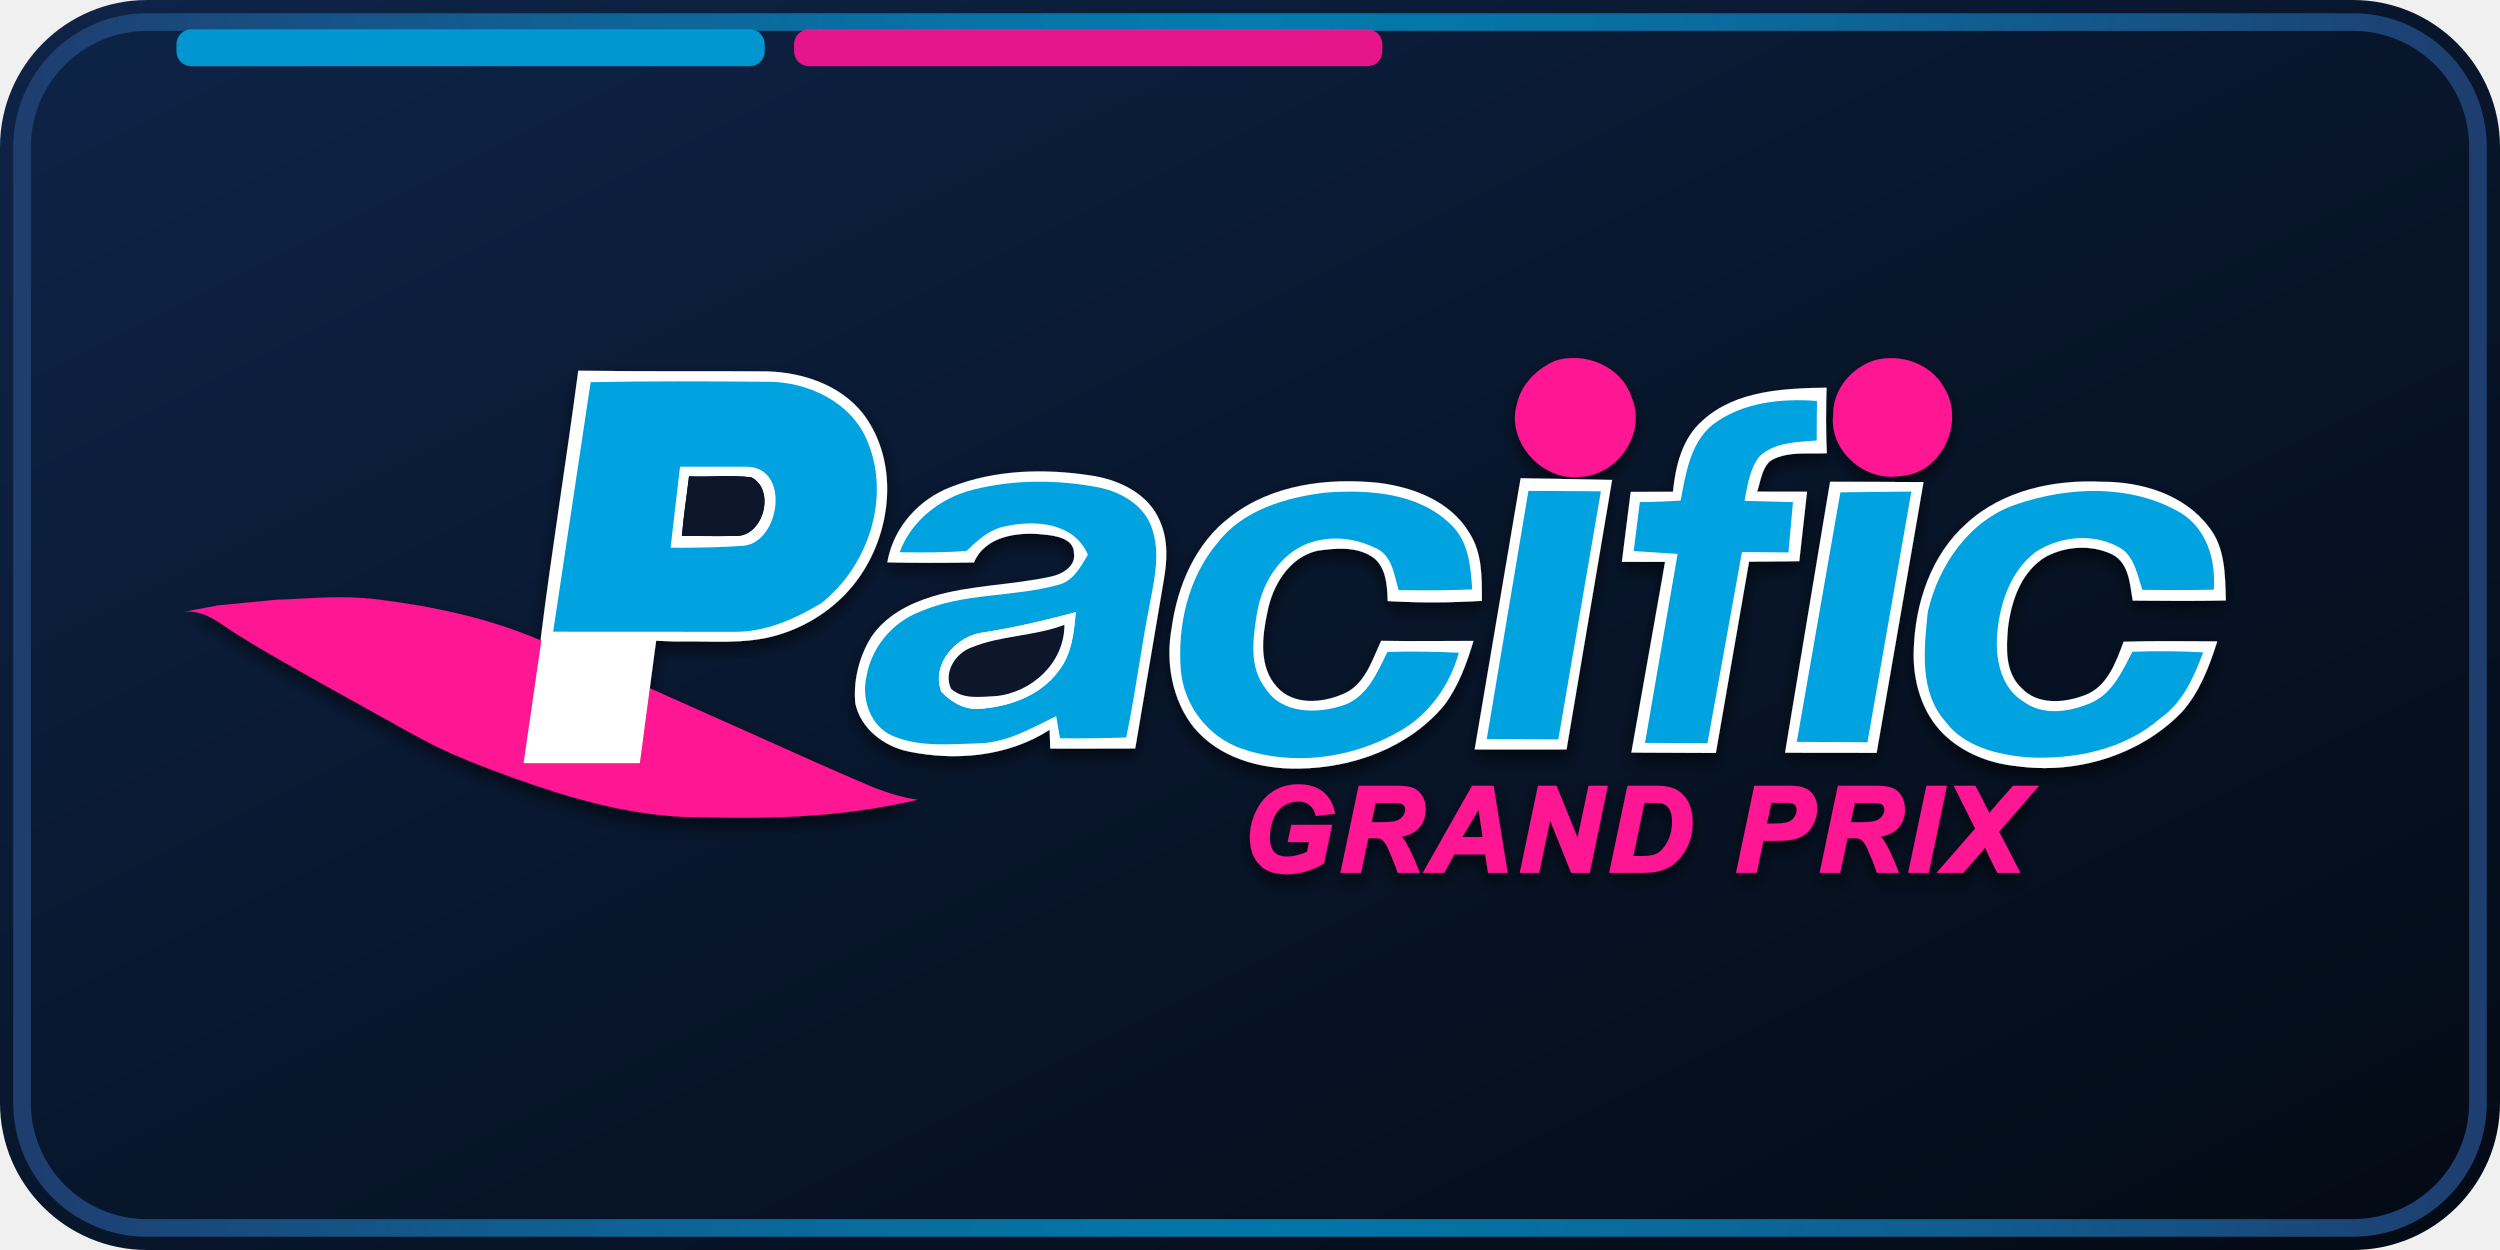
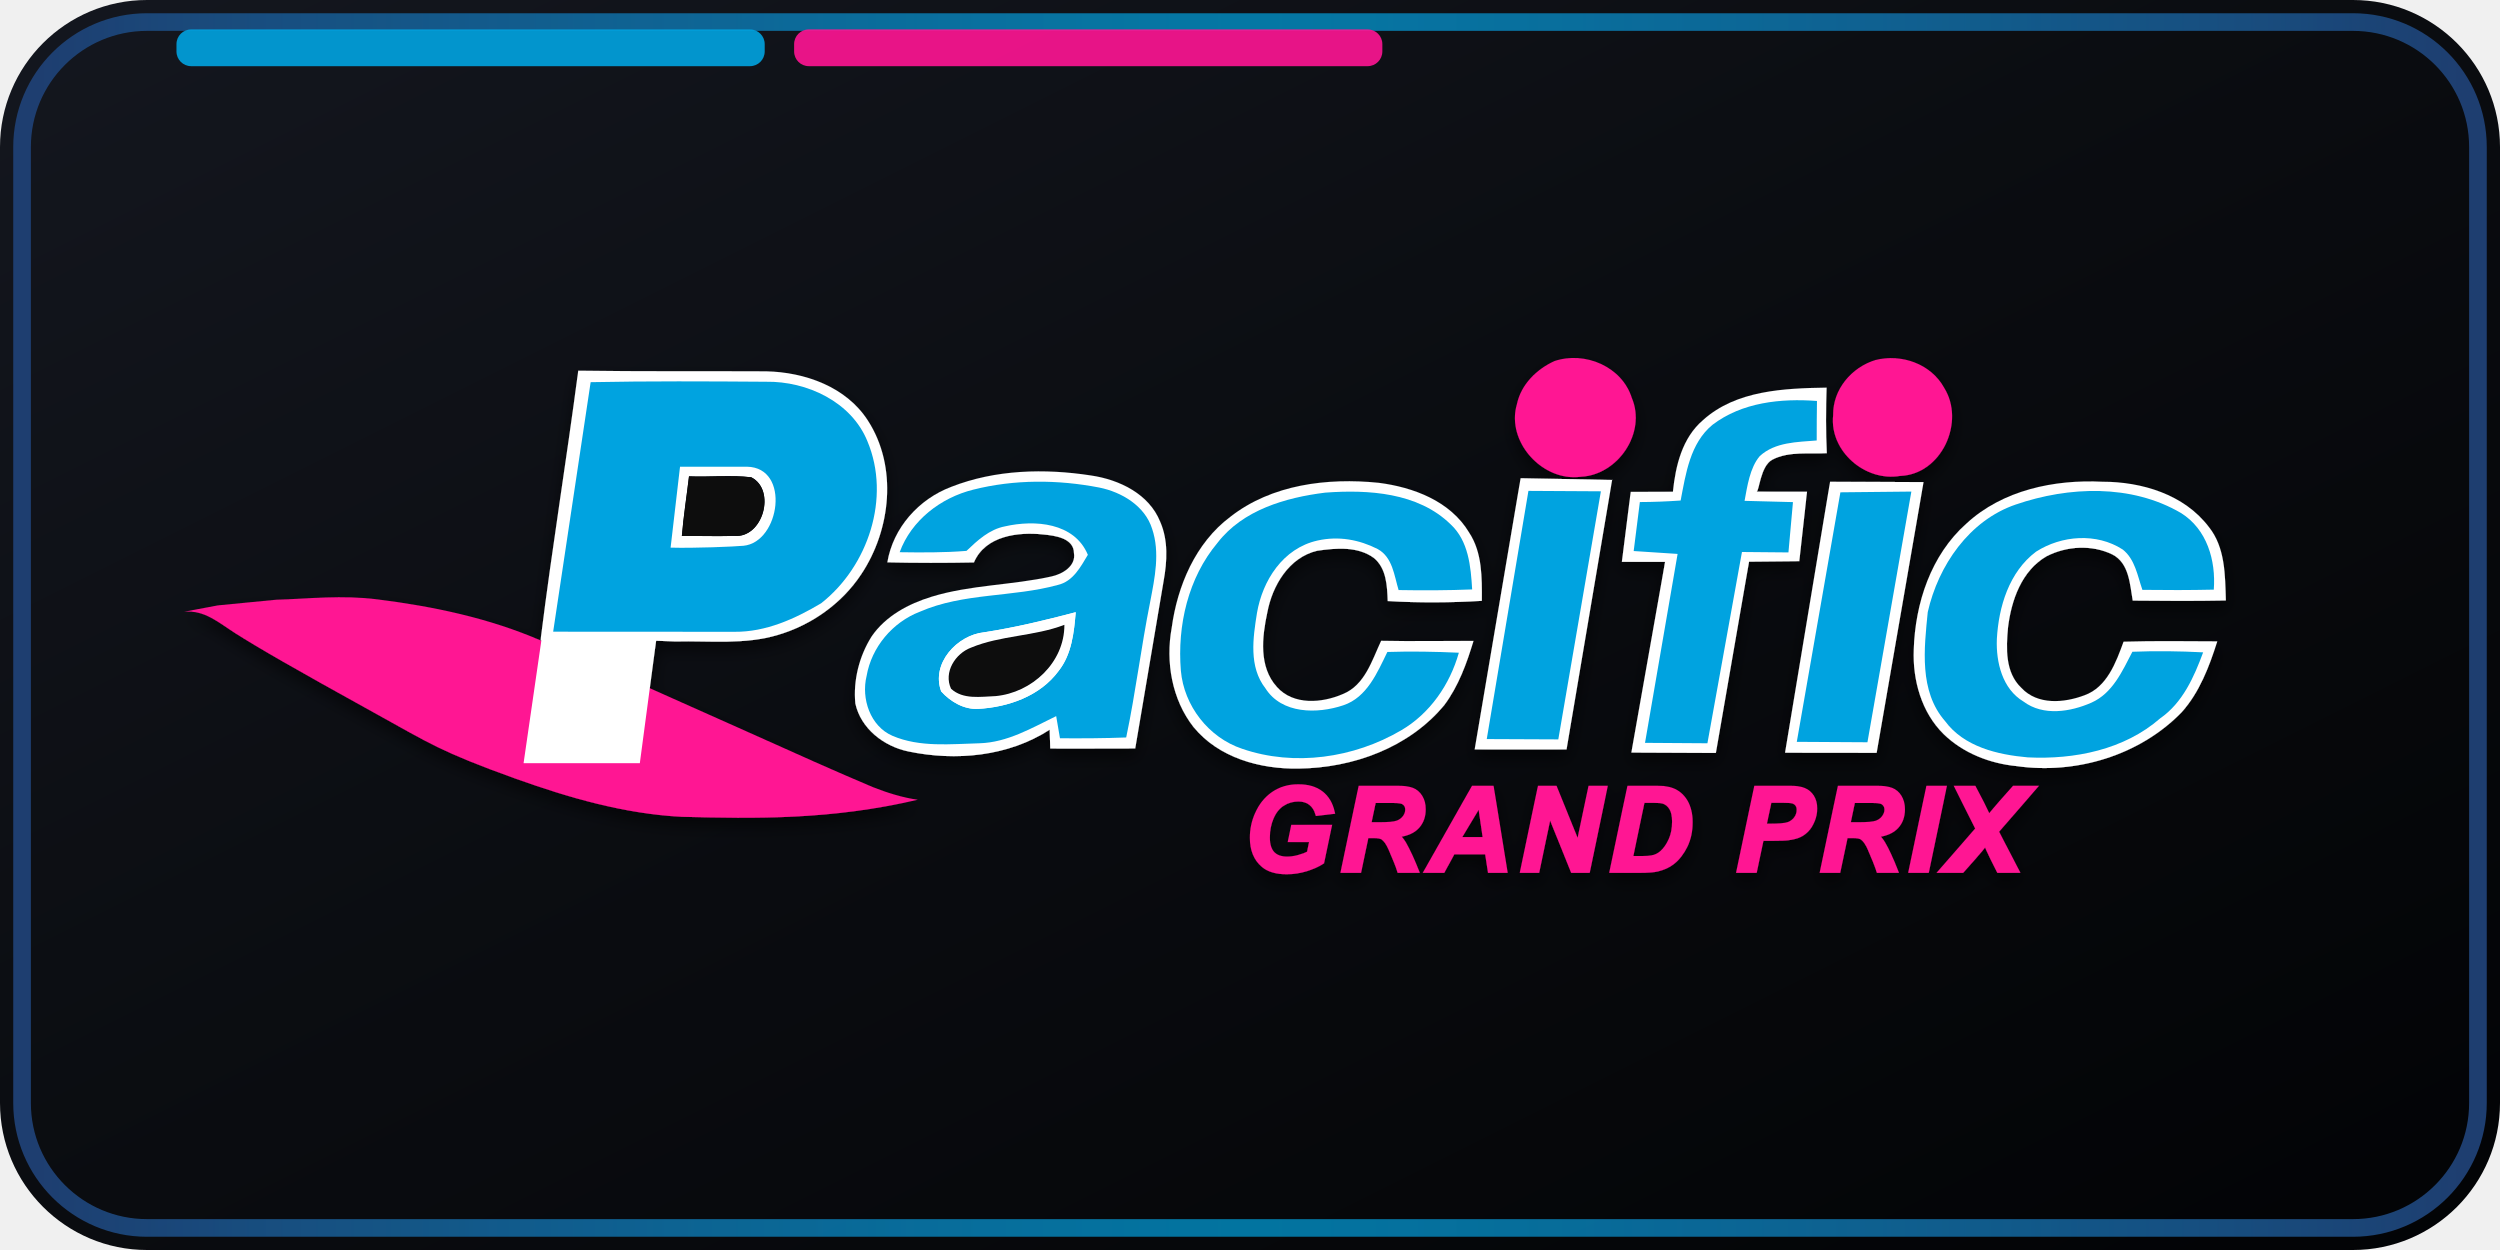
<svg xmlns="http://www.w3.org/2000/svg" viewBox="0 0 170 85" width="170" height="85">
  <defs>
    <linearGradient id="pacificDarkNavy" x1="0%" y1="0%" x2="100%" y2="100%">
-       <stop offset="0%" stop-color="#0E2448" />
-       <stop offset="50%" stop-color="#08162C" />
-       <stop offset="100%" stop-color="#030A14" />
+       <stop offset="0%" stop-color="#14171F" />
+       <stop offset="50%" stop-color="#0A0C10" />
+       <stop offset="100%" stop-color="#020305" />
    </linearGradient>
    <linearGradient id="pacificBorder" x1="0%" y1="0%" x2="100%" y2="0%">
      <stop offset="0%" stop-color="#1E3E70" />
      <stop offset="50%" stop-color="#00A3E0" stop-opacity="0.7" />
      <stop offset="100%" stop-color="#1E3E70" />
    </linearGradient>
    <filter id="pacificShadow" x="-10%" y="-10%" width="120%" height="120%">
      <feDropShadow dx="0" dy="1.5" stdDeviation="1.5" flood-color="#000000" flood-opacity="0.6" />
    </filter>
  </defs>
  <rect x="0" y="0" width="170" height="85" rx="10" fill="url(#pacificDarkNavy)" />
  <rect x="1.5" y="1.5" width="167" height="82" rx="8.5" fill="none" stroke="url(#pacificBorder)" stroke-width="1.2" />
  <rect x="12" y="2" width="40" height="2.5" rx="1" fill="#00A3E0" opacity="0.9" />
  <rect x="54" y="2" width="40" height="2.5" rx="1" fill="#FF1493" opacity="0.9" />
  <g transform="translate(8, 16.5) scale(0.362)" filter="url(#pacificShadow)">
    <path d="M 29.75 67.08 C 36.12 66.89 42.01 66.15 48.87 67.02 C 59.31 68.33 69.82 70.54 79.46 74.73 C 112.98 89.26 127.80 96.36 141.89 102.29 C 144.52 103.33 147.51 104.27 150.31 104.65 C 133.94 108.44 119.87 108.21 105.92 107.85 C 95.15 107.29 84.75 104.27 74.65 100.65 C 60.65 95.62 58.45 93.97 48.74 88.61 C 32.42 79.59 26.34 76.06 22.06 73.34 C 18.94 71.35 16.37 69.00 12.49 69.33 C 14.08 69.04 17.25 68.44 18.84 68.14 " fill="#FF1493" fill-rule="non-zero" />
    <path d="M 101.17 74.63 L 98.09 97.78 L 76.25 97.78 L 79.64 74.40 " fill="#FFFFFF" fill-rule="non-zero" />
    <path d="M 86.52 24.04 C 84.34 40.73 81.61 57.34 79.52 74.04 L 79.46 74.73 C 87.89 74.75 96.34 74.53 104.77 74.92 C 111.21 74.76 117.82 75.58 124.08 73.67 C 130.37 71.81 136.05 67.77 139.68 62.29 C 145.27 53.91 146.53 42.10 140.93 33.42 C 136.86 27.07 129.09 24.33 121.83 24.17 C 110.06 24.11 98.29 24.22 86.52 24.04 Z M 107.33 43.89 C 111.23 44.06 115.14 43.60 119.02 44.07 C 123.74 46.47 121.23 55.57 115.80 55.07 C 112.53 55.17 109.26 55.07 105.99 55.10 C 106.30 51.35 106.89 47.62 107.33 43.89 Z M 107.33 43.89 " fill="#FFFFFF" fill-rule="non-zero" />
    <path d="M 88.85 26.21 C 99.83 25.99 110.83 26.05 121.81 26.13 C 129.49 26.01 137.85 29.90 140.85 37.33 C 145.28 47.91 140.97 60.81 132.15 67.74 C 127.22 70.68 121.75 73.15 115.90 73.10 L 81.81 73.08 M 105.64 42.09 L 103.87 57.29 C 108.36 57.42 115.82 57.10 117.56 56.94 C 124.41 56.28 126.46 42.25 118.23 42.09 L 105.64 42.09 " fill="#00A3E0" fill-rule="non-zero" />
    <path d="M 330.22 22.04 C 335.09 20.83 340.63 22.76 343.10 27.26 C 347.11 33.65 342.62 43.57 334.80 43.82 C 328.24 44.94 321.52 39.12 322.25 32.41 C 322.17 27.56 325.71 23.41 330.22 22.04 " fill="#FF1493" fill-rule="non-zero" />
    <path d="M 269.91 22.24 C 275.61 20.33 282.59 23.27 284.43 29.17 C 287.21 35.71 281.82 43.65 274.86 43.97 C 267.68 44.95 260.78 37.40 262.84 30.36 C 263.62 26.64 266.53 23.77 269.91 22.24 " fill="#FF1493" fill-rule="non-zero" />
    <path d="M 297.80 33.34 C 304.04 27.71 313.06 27.37 321.03 27.23 C 320.88 31.33 320.86 35.45 321.06 39.56 C 317.90 39.73 313.87 39.14 310.80 40.78 C 308.58 41.96 308.35 46.77 307.87 46.77 L 317.35 46.76 L 315.89 59.84 L 306.45 59.93 L 300.22 95.86 L 284.34 95.79 L 290.68 59.97 L 282.56 59.96 L 284.22 46.80 L 292.15 46.79 C 292.65 41.90 293.90 36.67 297.80 33.34 M 299.58 34.22 " fill="#FFFFFF" fill-rule="non-zero" />
    <path d="M 299.58 34.22 C 305.14 29.98 312.44 29.23 319.21 29.74 C 319.17 32.21 319.16 34.68 319.16 37.16 C 315.50 37.47 311.36 37.44 308.47 40.09 C 306.60 42.27 306.11 45.82 305.61 48.50 L 314.70 48.74 L 313.85 58.19 L 305.12 58.11 L 298.63 94.04 L 286.91 93.96 L 293.03 58.47 L 284.78 57.93 L 285.94 48.73 C 288.49 48.72 291.05 48.62 293.60 48.44 C 294.57 43.41 295.37 37.69 299.58 34.22 " fill="#00A3E0" fill-rule="non-zero" />
    <path d="M 156.60 45.87 C 164.89 42.62 174.15 42.39 182.86 43.74 C 188.14 44.52 193.72 47.18 195.83 52.41 C 197.37 55.93 197.15 59.86 196.48 63.55 C 194.71 74.05 192.93 84.53 191.15 95.02 C 185.82 95.00 180.50 95.08 175.18 95.03 C 175.15 94.14 175.10 92.37 175.08 91.49 C 167.31 96.53 157.43 97.44 148.52 95.57 C 143.94 94.63 139.60 91.28 138.57 86.57 C 138.16 82.19 139.30 77.68 141.64 73.96 C 144.27 70.13 148.56 67.84 152.91 66.51 C 160.23 64.27 167.99 64.36 175.43 62.70 C 177.47 62.26 180.05 60.76 179.64 58.32 C 179.63 55.49 176.07 55.02 173.89 54.82 C 169.13 54.30 162.97 55.06 160.85 60.07 C 155.43 60.18 150.00 60.17 144.58 60.06 C 145.68 53.54 150.48 48.18 156.60 45.87 M 189.45 92.95 " fill="#FFFFFF" fill-rule="non-zero" />
-     <path d="M 107.32 43.90 C 111.22 44.07 115.15 43.61 119.03 44.08 C 123.75 46.48 121.23 55.59 115.80 55.09 C 112.53 55.19 109.25 55.07 105.98 55.10 C 106.29 51.35 106.88 47.63 107.32 43.90 " fill="#08162C" fill-rule="non-zero" />
+     <path d="M 107.32 43.90 C 111.22 44.07 115.15 43.61 119.03 44.08 C 123.75 46.48 121.23 55.59 115.80 55.09 C 112.53 55.19 109.25 55.07 105.98 55.10 C 106.29 51.35 106.88 47.63 107.32 43.90 " fill="#0A0C10" fill-rule="non-zero" />
    <path d="M 254.91 95.20 L 263.54 44.24 L 280.73 44.58 L 272.17 95.20 L 254.91 95.20 M 270.62 93.31 " fill="#FFFFFF" fill-rule="non-zero" />
    <path d="M 321.67 44.90 L 339.23 44.98 L 330.42 95.84 L 313.21 95.82 L 321.67 44.90 M 331.26 79.97 " fill="#FFFFFF" fill-rule="non-zero" />
    <path d="M 160.72 46.40 C 168.43 44.45 176.60 44.50 184.38 46.00 C 188.61 46.85 192.96 49.44 194.32 53.75 C 195.83 58.23 194.82 62.96 193.96 67.45 C 192.26 75.92 191.23 84.50 189.45 92.95 C 185.30 93.11 181.16 93.13 177.01 93.10 C 176.77 91.71 176.53 90.33 176.30 88.94 C 171.72 91.16 167.13 93.89 161.90 94.04 C 156.47 94.18 150.70 94.84 145.57 92.65 C 141.36 90.85 139.64 85.62 140.69 81.39 C 141.62 75.98 145.57 71.29 150.69 69.33 C 158.89 65.75 168.11 66.64 176.61 64.30 C 179.46 63.64 180.87 60.94 182.25 58.64 C 179.73 52.56 172.24 52.02 166.66 53.30 C 163.74 53.86 161.52 55.93 159.45 57.90 C 155.27 58.24 151.08 58.21 146.90 58.15 C 149.09 52.16 154.63 47.91 160.72 46.40 M 162.78 73.19 C 157.69 73.71 152.75 79.06 154.70 84.30 C 156.45 86.23 158.96 87.72 161.64 87.58 C 167.30 87.26 173.28 85.18 176.75 80.46 C 179.22 77.34 179.65 73.24 179.97 69.42 C 174.29 70.92 168.58 72.30 162.78 73.19 " fill="#00A3E0" fill-rule="non-zero" />
    <path d="M 208.99 51.52 C 216.79 45.40 227.27 44.14 236.86 45.11 C 243.37 45.94 250.32 48.54 253.85 54.43 C 256.36 58.23 256.28 62.92 256.26 67.29 C 250.38 67.64 244.45 67.67 238.57 67.33 C 238.47 64.48 238.35 61.14 235.94 59.20 C 232.91 57.01 228.85 57.37 225.35 57.87 C 220.02 59.10 216.90 64.43 215.96 69.47 C 214.97 74.08 214.32 79.68 217.77 83.46 C 220.86 86.94 226.26 86.50 230.18 84.78 C 234.29 83.11 235.63 78.46 237.34 74.78 C 243.13 74.91 248.92 74.79 254.71 74.80 C 253.41 79.02 251.88 83.30 249.21 86.86 C 242.59 94.86 232.03 98.68 221.85 98.79 C 214.62 98.92 206.84 96.78 202.10 90.99 C 198.03 85.81 196.83 78.75 198.00 72.36 C 199.08 64.45 202.46 56.43 208.99 51.52 M 254.44 65.14 " fill="#FFFFFF" fill-rule="non-zero" />
    <path d="M 347.27 52.78 C 354.09 46.47 363.81 44.46 372.85 44.91 C 380.22 44.91 388.18 47.29 392.80 53.38 C 395.93 57.26 395.87 62.50 396.02 67.22 C 390.19 67.33 384.35 67.30 378.52 67.24 C 377.98 64.17 377.87 60.19 374.70 58.57 C 370.86 56.70 366.10 56.98 362.34 58.91 C 357.64 61.63 355.72 67.18 355.10 72.28 C 354.75 76.15 354.52 80.73 357.61 83.64 C 360.64 86.90 365.63 86.47 369.45 85.03 C 373.69 83.52 375.40 78.83 376.80 74.95 C 382.67 74.78 388.55 74.87 394.42 74.89 C 392.89 79.63 391.08 84.47 387.70 88.23 C 379.80 96.34 367.84 99.92 356.73 98.33 C 351.69 97.84 346.68 95.89 343.02 92.33 C 338.84 88.24 337.16 82.15 337.39 76.44 C 337.66 67.74 340.62 58.69 347.27 52.78 M 391.75 76.96 " fill="#FFFFFF" fill-rule="non-zero" />
    <path d="M 206.61 56.38 C 211.37 50.20 219.42 47.88 226.83 46.96 C 234.91 46.36 244.25 46.92 250.38 52.90 C 253.76 56.02 254.18 60.82 254.44 65.14 C 249.84 65.33 245.23 65.34 240.62 65.26 C 239.79 62.51 239.49 59.08 236.68 57.55 C 233.26 55.81 229.38 55.06 225.38 55.96 C 218.87 57.42 215.06 63.49 214.02 69.55 C 213.27 74.25 212.45 79.66 215.60 83.71 C 218.67 88.57 225.36 88.55 230.25 86.90 C 234.68 85.42 236.62 80.76 238.51 76.89 C 242.98 76.74 247.46 76.83 251.94 77.03 C 250.25 83.01 246.52 88.45 241.10 91.61 C 232.24 96.81 221.05 98.45 211.25 95.08 C 204.95 92.99 200.29 87.00 199.72 80.39 C 199.03 71.94 201.07 62.98 206.61 56.38 " fill="#00A3E0" fill-rule="non-zero" />
    <path d="M 265.01 46.63 L 278.62 46.71 L 270.62 93.31 L 257.18 93.25 L 265.01 46.63 " fill="#00A3E0" fill-rule="non-zero" />
    <path d="M 323.61 46.90 L 336.94 46.76 L 328.69 93.85 L 315.42 93.77 L 323.61 46.90 " fill="#00A3E0" fill-rule="non-zero" />
    <path d="M 356.56 49.19 C 366.52 45.78 378.24 45.32 387.56 50.77 C 392.47 53.80 394.17 59.71 393.75 65.18 C 389.28 65.28 384.81 65.28 380.34 65.22 C 379.42 62.59 378.96 59.44 376.62 57.63 C 371.73 54.47 365.15 54.98 360.36 58.05 C 355.30 61.85 353.33 68.40 353.00 74.48 C 352.83 78.81 354.02 83.82 358.00 86.20 C 361.70 88.98 366.82 88.15 370.77 86.41 C 374.75 84.64 376.57 80.48 378.46 76.85 C 382.89 76.67 387.32 76.73 391.75 76.96 C 390.03 81.62 387.90 86.43 383.68 89.36 C 376.91 95.27 367.57 97.12 358.81 96.69 C 353.14 96.19 346.82 94.71 343.26 89.86 C 338.37 84.25 339.34 76.24 340.02 69.40 C 342.00 60.66 347.79 52.18 356.56 49.19 " fill="#00A3E0" fill-rule="non-zero" />
    <path d="M 162.78 73.19 C 168.58 72.30 174.29 70.92 179.97 69.42 C 179.65 73.24 179.22 77.34 176.75 80.46 C 173.28 85.18 167.30 87.26 161.64 87.58 C 158.96 87.72 156.45 86.23 154.70 84.30 C 152.75 79.06 157.69 73.71 162.78 73.19 M 160.32 76.07 C 157.34 77.18 155.11 80.71 156.55 83.79 C 158.79 85.88 162.13 85.28 164.91 85.18 C 171.72 84.55 177.87 78.88 177.84 71.79 C 172.18 73.97 165.90 73.75 160.32 76.07 " fill="#FFFFFF" fill-rule="non-zero" />
-     <path d="M 160.32 76.07 C 165.90 73.75 172.18 73.97 177.84 71.79 C 177.87 78.88 171.72 84.55 164.91 85.18 C 162.13 85.28 158.79 85.88 156.55 83.79 C 155.11 80.71 157.34 77.18 160.32 76.07 " fill="#08162C" fill-rule="non-zero" />
+     <path d="M 160.32 76.07 C 165.90 73.75 172.18 73.97 177.84 71.79 C 177.87 78.88 171.72 84.55 164.91 85.18 C 162.13 85.28 158.79 85.88 156.55 83.79 C 155.11 80.71 157.34 77.18 160.32 76.07 " fill="#0A0C10" fill-rule="non-zero" />
    <path d="M 220.71 109.66 L 227.76 109.66 L 226.34 116.41 C 225.51 116.95 224.49 117.40 223.29 117.78 C 222.08 118.15 220.85 118.34 219.60 118.34 C 217.65 118.34 216.16 117.90 215.12 117.01 C 213.70 115.81 212.99 114.07 212.99 111.78 C 212.99 110.25 213.29 108.78 213.90 107.38 C 214.63 105.69 215.67 104.38 217.02 103.45 C 218.37 102.52 219.95 102.05 221.77 102.05 C 223.59 102.05 225.05 102.47 226.14 103.32 C 227.24 104.16 227.97 105.39 228.33 107.01 L 225.31 107.36 C 225.05 106.47 224.62 105.80 224.03 105.35 C 223.44 104.90 222.69 104.67 221.80 104.67 C 220.75 104.67 219.79 104.94 218.92 105.49 C 218.05 106.03 217.36 106.87 216.87 108.01 C 216.37 109.15 216.13 110.39 216.13 111.74 C 216.13 113.06 216.43 114.04 217.03 114.68 C 217.63 115.31 218.51 115.63 219.67 115.63 C 220.37 115.63 221.08 115.53 221.81 115.33 C 222.54 115.14 223.17 114.90 223.70 114.63 L 224.18 112.29 L 220.17 112.29 Z M 233.32 118.07 L 230.07 118.07 L 233.37 102.32 L 240.36 102.32 C 241.57 102.32 242.50 102.44 243.17 102.69 C 243.84 102.94 244.38 103.39 244.79 104.05 C 245.21 104.71 245.41 105.51 245.41 106.44 C 245.41 107.78 245.01 108.89 244.21 109.76 C 243.41 110.63 242.19 111.17 240.57 111.37 C 240.98 111.75 241.37 112.24 241.74 112.85 C 242.46 114.08 243.27 115.82 244.16 118.07 L 240.67 118.07 C 240.40 117.18 239.85 115.79 239.03 113.91 C 238.59 112.89 238.11 112.21 237.61 111.86 C 237.31 111.65 236.77 111.55 236.00 111.55 L 234.68 111.55 Z M 235.17 109.18 L 236.89 109.18 C 238.63 109.18 239.79 109.08 240.36 108.87 C 240.93 108.66 241.37 108.34 241.70 107.89 C 242.02 107.45 242.18 106.98 242.18 106.50 C 242.18 105.92 241.95 105.50 241.48 105.21 C 241.19 105.04 240.57 104.95 239.62 104.95 L 236.06 104.95 Z M 257.15 114.59 L 250.91 114.59 L 249.02 118.07 L 245.69 118.07 L 254.60 102.32 L 258.20 102.32 L 260.75 118.07 L 257.68 118.07 Z M 256.76 111.97 L 255.84 105.63 L 252.04 111.97 Z M 276.27 118.07 L 273.25 118.07 L 268.99 107.49 L 266.78 118.07 L 263.76 118.07 L 267.05 102.32 L 270.08 102.32 L 274.34 112.86 L 276.55 102.32 L 279.55 102.32 Z M 280.56 118.07 L 283.86 102.32 L 288.11 102.32 C 289.29 102.32 290.04 102.34 290.37 102.37 C 291.02 102.44 291.61 102.57 292.12 102.77 C 292.63 102.97 293.10 103.25 293.51 103.61 C 293.93 103.98 294.30 104.41 294.60 104.92 C 294.90 105.43 295.14 106.01 295.30 106.67 C 295.47 107.34 295.55 108.06 295.55 108.85 C 295.55 110.55 295.23 112.05 294.58 113.37 C 293.93 114.68 293.12 115.73 292.13 116.50 C 291.38 117.10 290.41 117.54 289.22 117.83 C 288.55 117.99 287.52 118.07 286.12 118.07 Z M 284.34 115.53 L 285.98 115.53 C 287.17 115.53 288.03 115.46 288.56 115.31 C 289.10 115.16 289.58 114.89 290.03 114.49 C 290.67 113.91 291.20 113.14 291.64 112.17 C 292.08 111.20 292.30 110.06 292.30 108.75 C 292.30 107.64 292.11 106.80 291.75 106.23 C 291.39 105.67 290.95 105.30 290.42 105.11 C 290.04 104.98 289.38 104.92 288.43 104.92 L 286.55 104.92 Z M 307.64 118.07 L 304.39 118.07 L 307.69 102.32 L 314.09 102.32 C 315.23 102.32 316.13 102.45 316.80 102.72 C 317.46 102.99 317.98 103.43 318.37 104.05 C 318.76 104.67 318.95 105.41 318.95 106.27 C 318.95 107.07 318.80 107.84 318.49 108.59 C 318.18 109.34 317.80 109.95 317.35 110.40 C 316.91 110.85 316.43 111.19 315.91 111.42 C 315.39 111.66 314.70 111.83 313.83 111.95 C 313.32 112.03 312.36 112.06 310.97 112.06 L 308.90 112.06 Z M 309.43 109.45 L 310.43 109.45 C 312.14 109.45 313.29 109.34 313.86 109.13 C 314.43 108.91 314.88 108.57 315.21 108.10 C 315.54 107.63 315.71 107.11 315.71 106.54 C 315.71 106.16 315.62 105.85 315.45 105.61 C 315.28 105.36 315.05 105.19 314.74 105.07 C 314.44 104.96 313.76 104.91 312.71 104.91 L 310.39 104.91 Z M 323.33 118.07 L 320.09 118.07 L 323.39 102.32 L 330.38 102.32 C 331.58 102.32 332.52 102.44 333.19 102.69 C 333.86 102.94 334.40 103.39 334.81 104.05 C 335.22 104.71 335.43 105.51 335.43 106.44 C 335.43 107.78 335.03 108.89 334.23 109.76 C 333.42 110.63 332.21 111.17 330.59 111.37 C 331.00 111.75 331.39 112.24 331.76 112.85 C 332.48 114.08 333.29 115.82 334.17 118.07 L 330.69 118.07 C 330.41 117.18 329.87 115.79 329.05 113.91 C 328.61 112.89 328.13 112.21 327.63 111.86 C 327.32 111.65 326.79 111.55 326.02 111.55 L 324.70 111.55 Z M 325.19 109.18 L 326.91 109.18 C 328.65 109.18 329.81 109.08 330.38 108.87 C 330.95 108.66 331.39 108.34 331.71 107.89 C 332.04 107.45 332.20 106.98 332.20 106.50 C 332.20 105.92 331.96 105.50 331.50 105.21 C 331.21 105.04 330.59 104.95 329.64 104.95 L 326.07 104.95 Z M 336.72 118.07 L 340.02 102.32 L 343.25 102.32 L 339.96 118.07 Z M 346.54 118.07 L 342.35 118.07 L 349.30 110.10 L 345.39 102.32 L 348.77 102.32 L 350.31 105.27 C 350.36 105.38 350.71 106.11 351.36 107.45 C 351.41 107.53 351.45 107.62 351.50 107.74 C 352.38 106.68 353.11 105.80 353.71 105.12 L 356.19 102.32 L 360.26 102.32 L 353.05 110.61 L 356.93 118.07 L 353.28 118.07 L 352.09 115.69 C 351.48 114.44 351.07 113.54 350.87 113.00 C 350.59 113.42 349.87 114.29 348.71 115.62 Z M 357.69 118.07 " fill="#FF1493" stroke="#FF1493" stroke-width="0.62" fill-rule="non-zero" />
  </g>
</svg>
